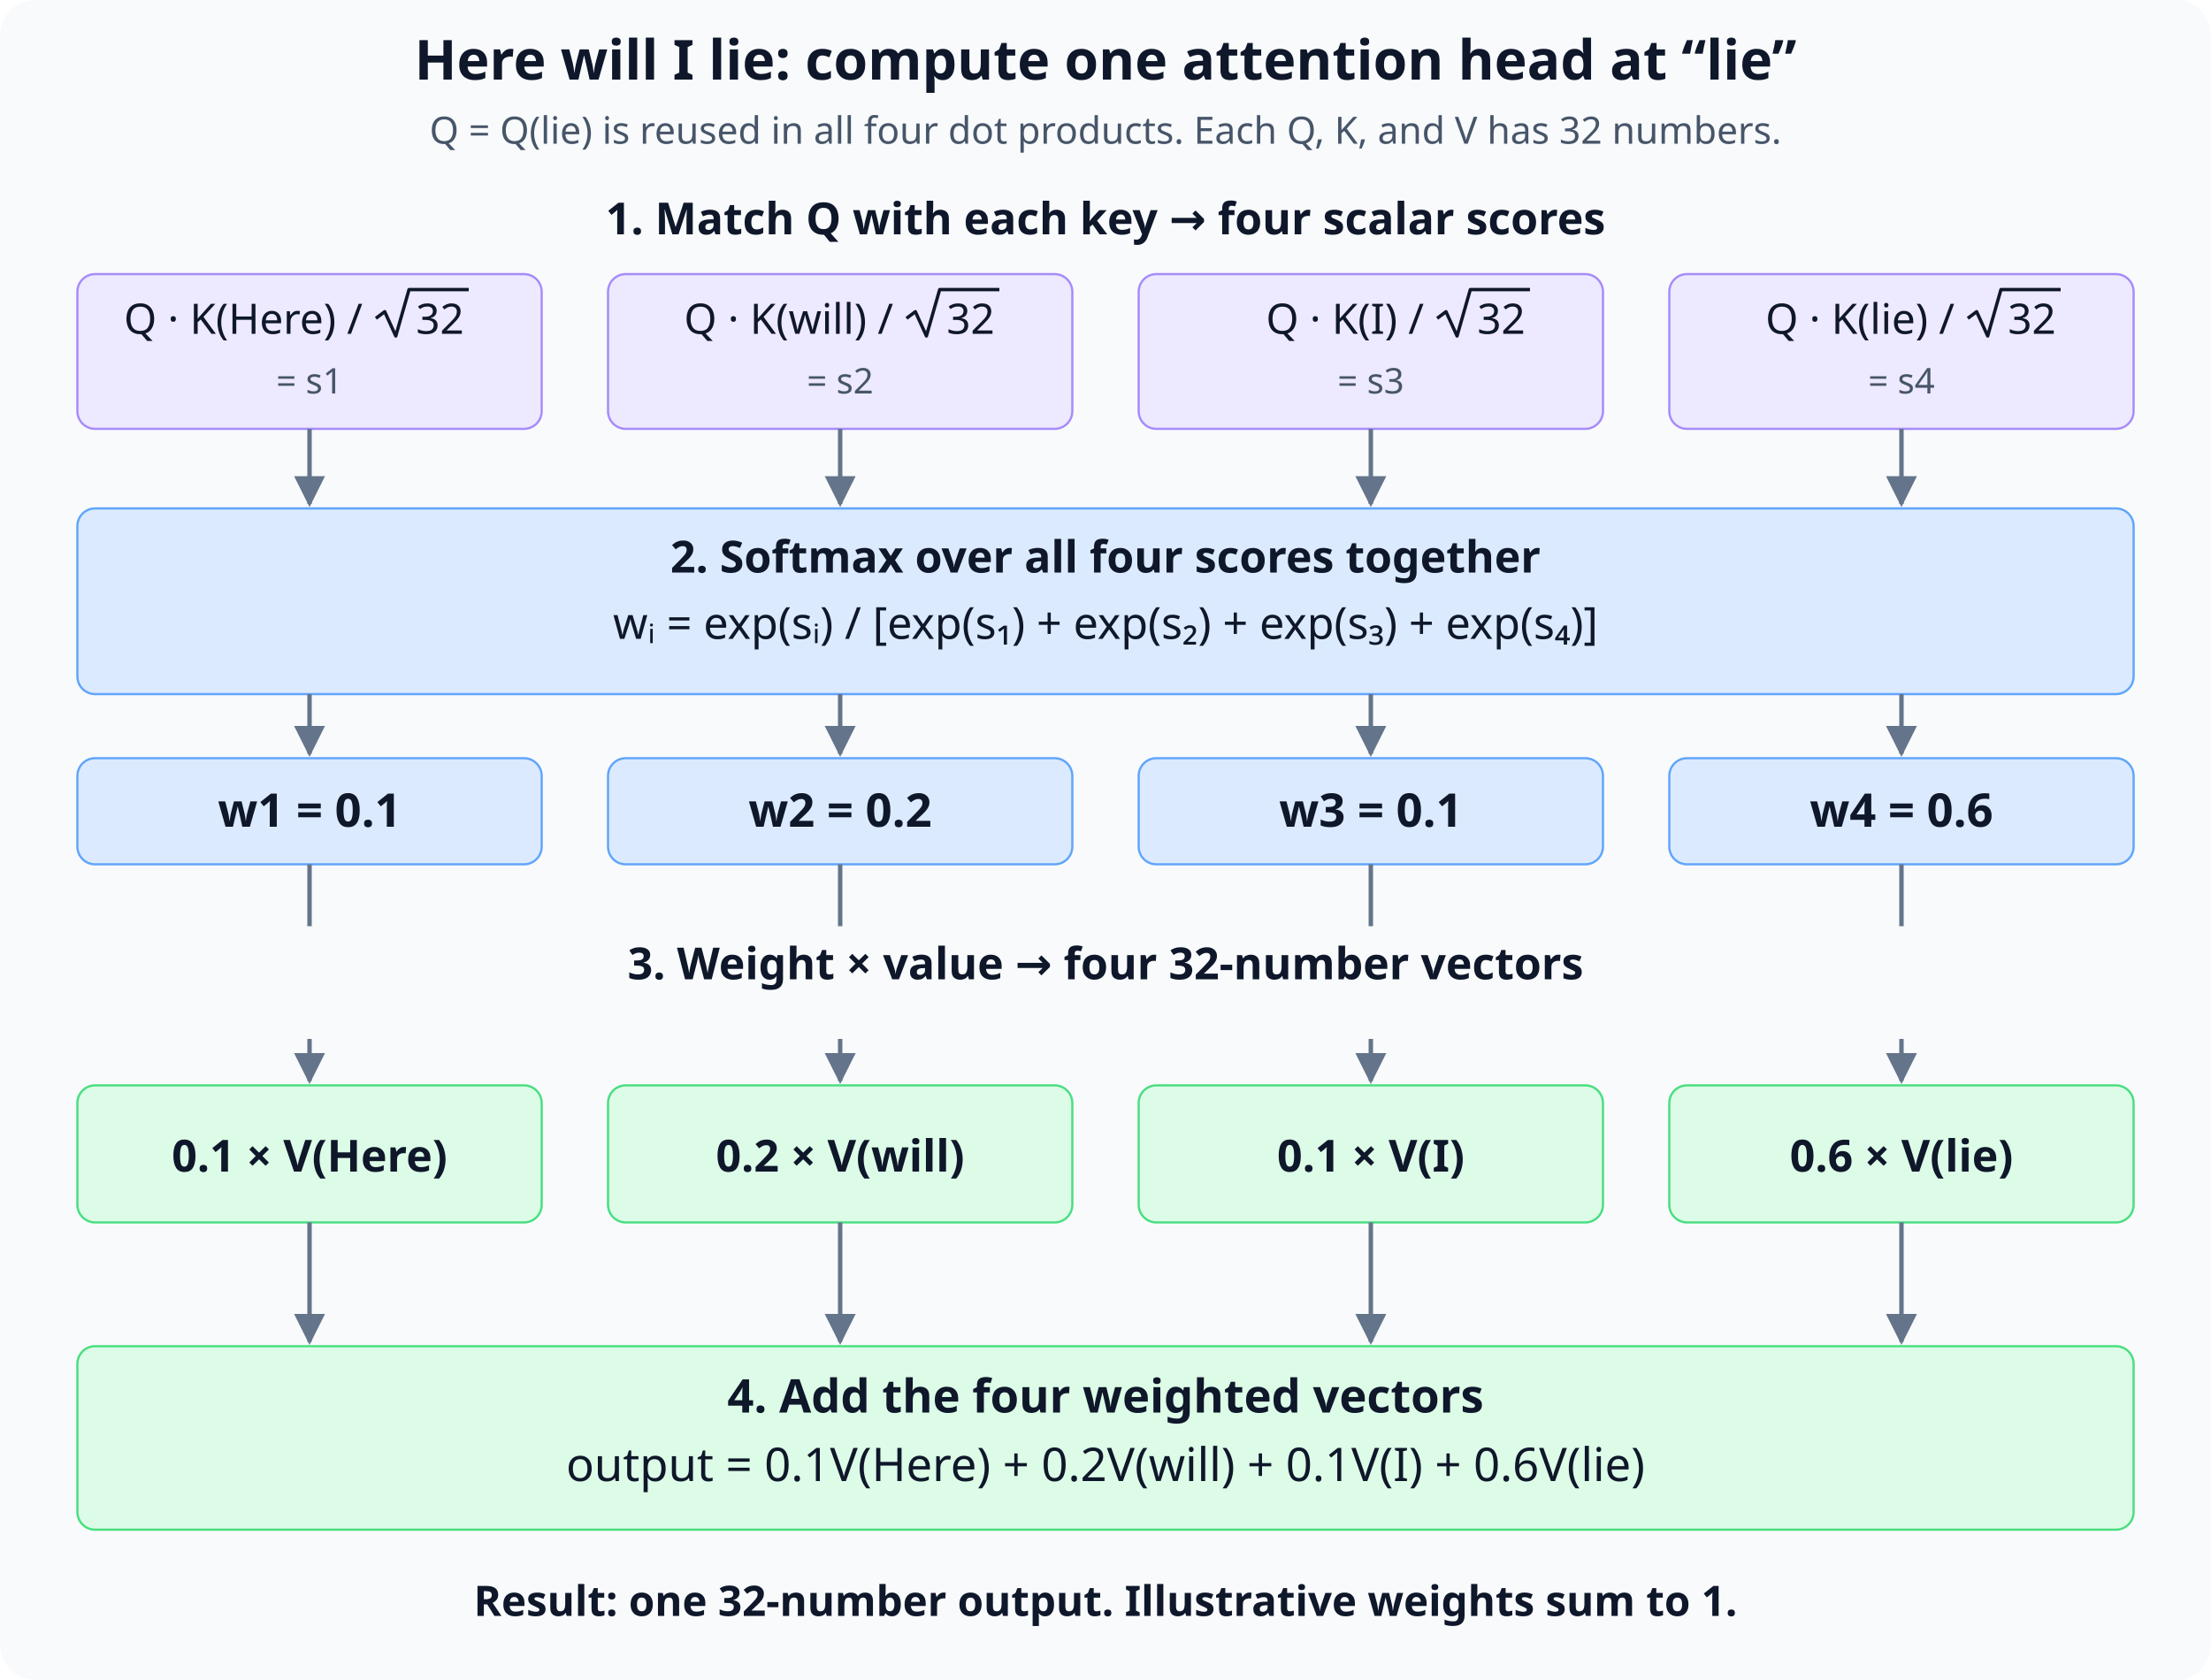
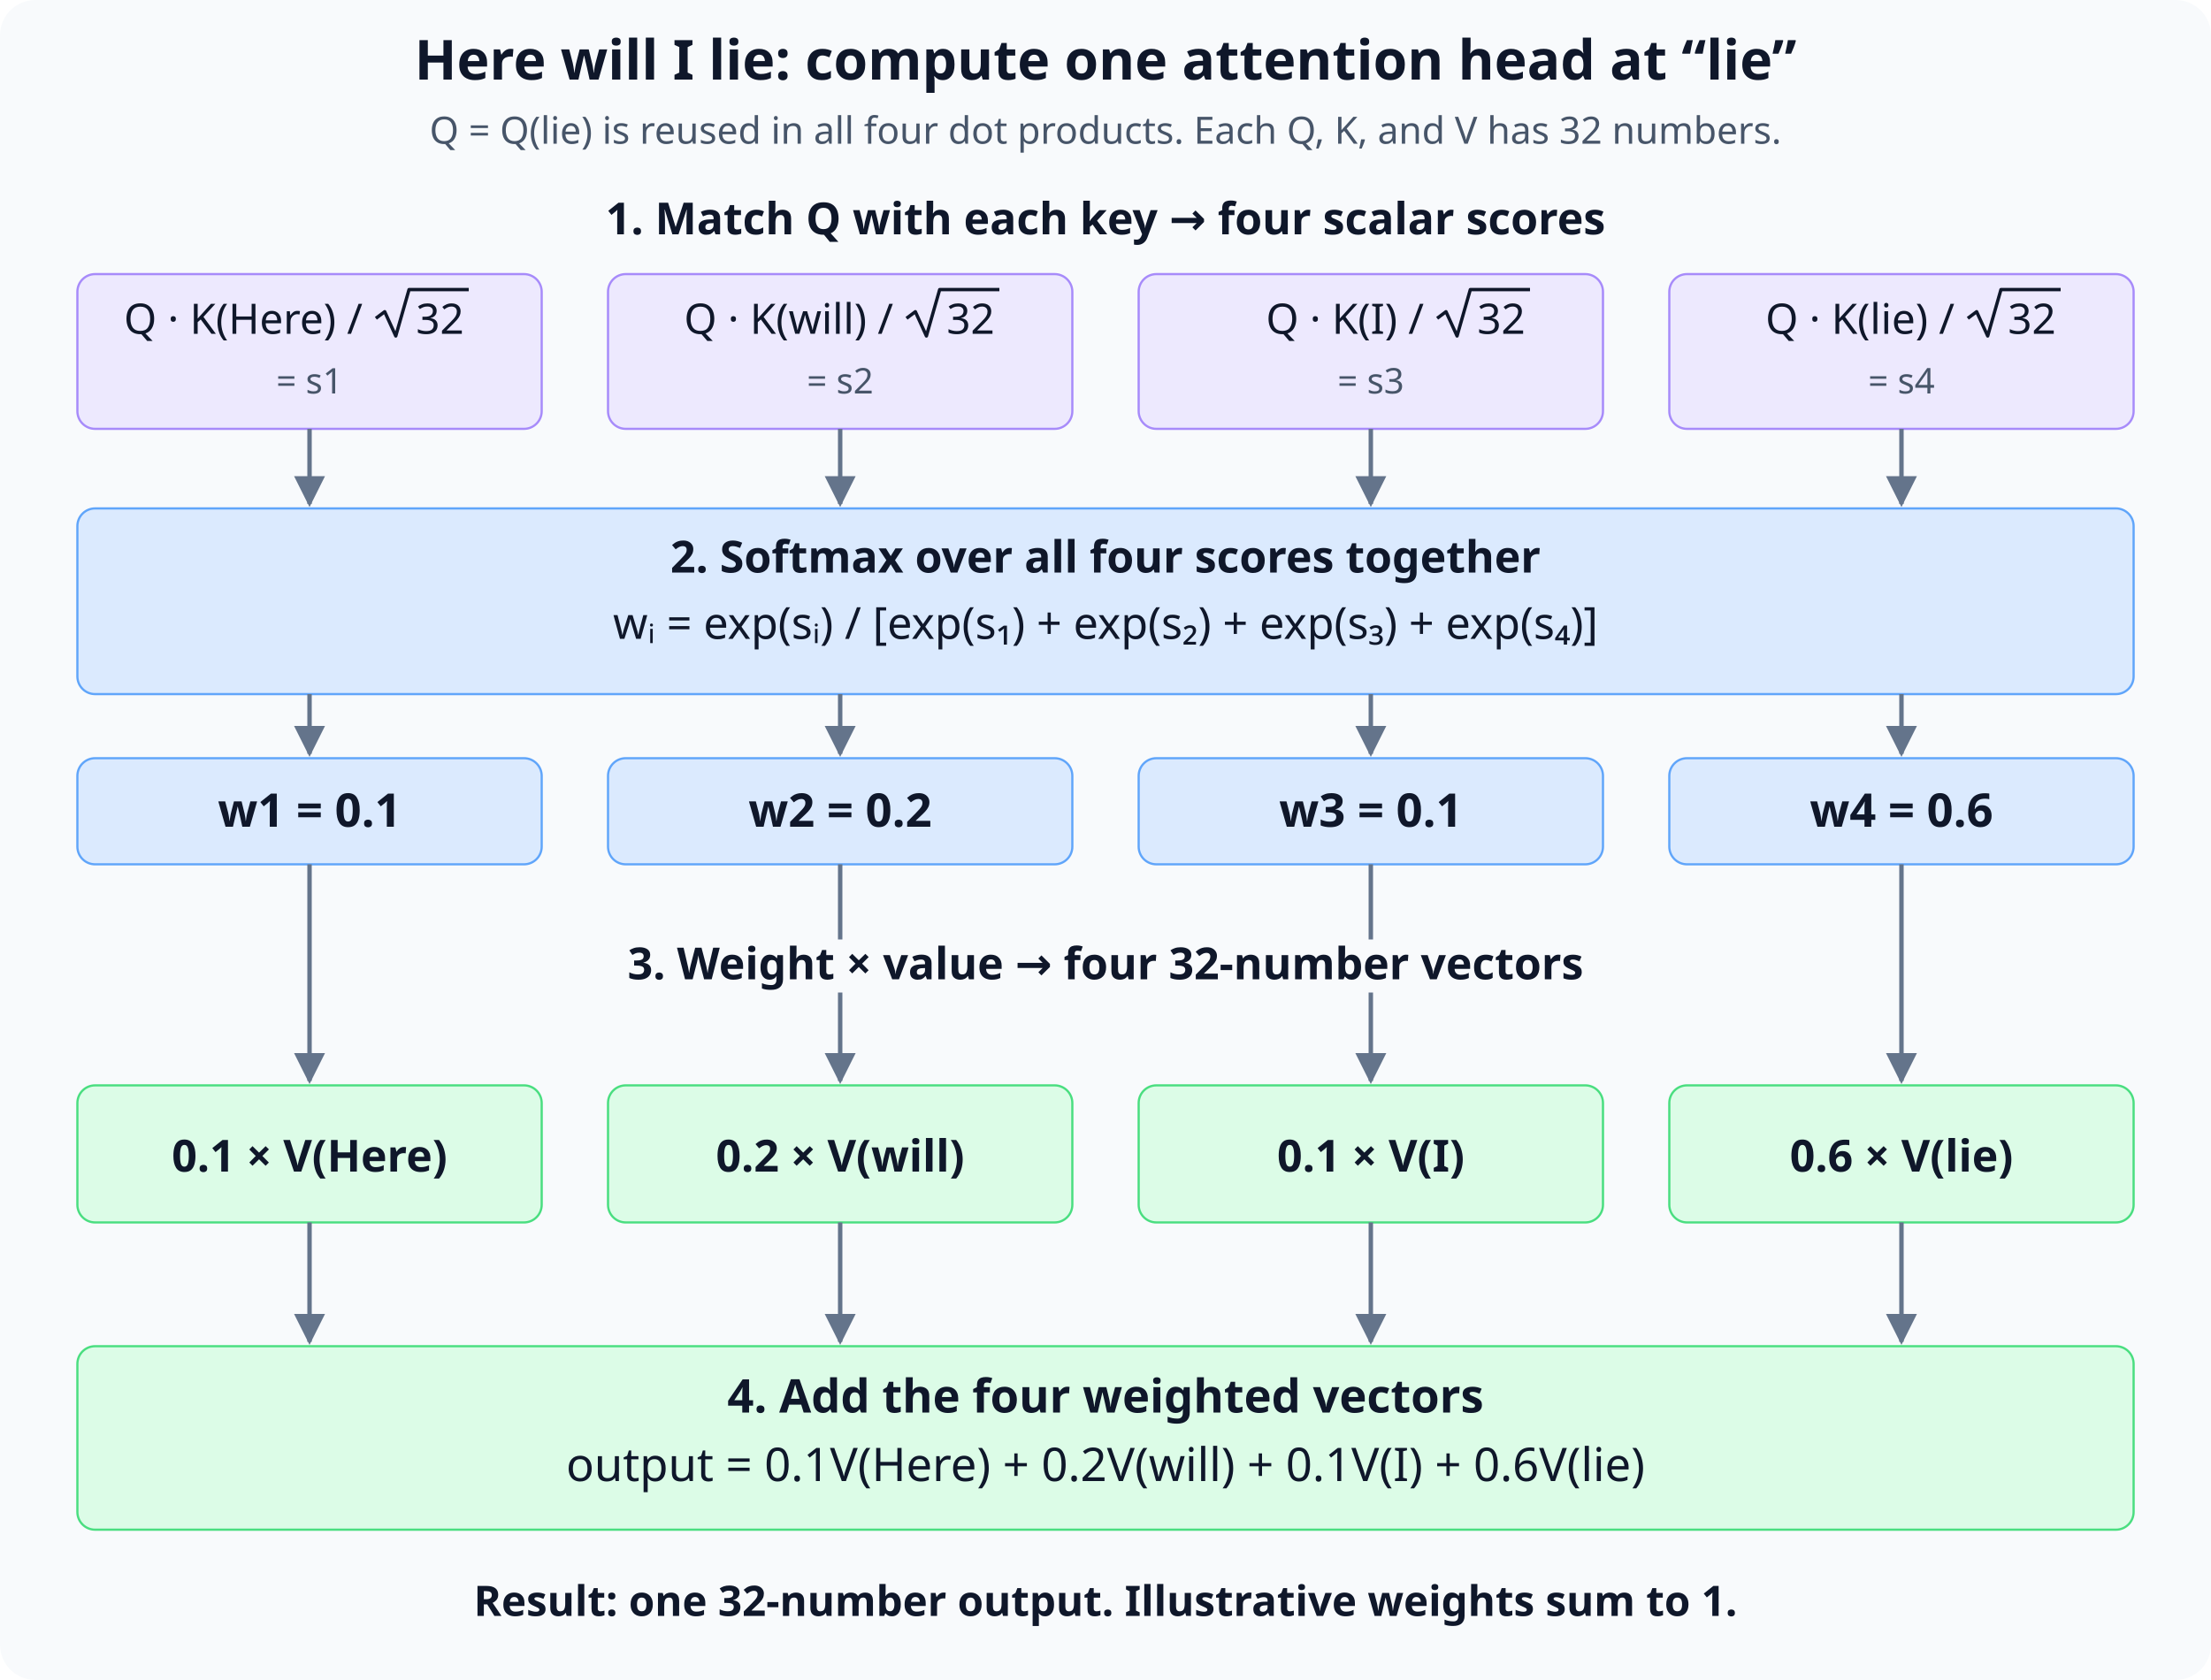
<svg xmlns="http://www.w3.org/2000/svg" width="1000" height="760" viewBox="0 0 1000 760" role="img" aria-labelledby="title desc">
  <defs>
    <marker id="arrow" viewBox="0 0 10 10" refX="9" refY="5" markerWidth="7" markerHeight="7" orient="auto">
      <path d="M0 0 L10 5 L0 10 z" fill="#64748b" />
    </marker>
  </defs>
  <rect width="1000" height="760" rx="16" fill="#f8fafc" />
  <g font-family="system-ui, sans-serif" fill="#0f172a" text-anchor="middle">
    <text x="500" y="36" font-size="25" font-weight="700" fill="#0f172a">Here will I lie: compute one attention head at “lie”</text>
    <text x="500" y="65" font-size="17" font-weight="400" fill="#475569">Q = Q(lie) is reused in all four dot products. Each Q, K, and V has 32 numbers.</text>
    <text x="500" y="106" font-size="20" font-weight="700" fill="#0f172a">1. Match Q with each key → four scalar scores</text>
    <rect x="35" y="124" width="210" height="70" rx="8" fill="#ede9fe" stroke="#a78bfa" />
    <g aria-label="Q dot K(Here) divided by the square root of 32">
      <text x="164" y="151" font-size="19" text-anchor="end">Q · K(Here) /</text>
      <path d="M170 144 l4 -3 l5 11 l6 -21 h27" fill="none" stroke="#0f172a" stroke-width="1.5" stroke-linejoin="round" />
      <text x="199" y="151" font-size="19">32</text>
    </g>
    <text x="140" y="178" font-size="16" font-weight="400" fill="#475569">= s1</text>
    <path d="M140 194 V228" fill="none" stroke="#64748b" stroke-width="2" marker-end="url(#arrow)" />
    <rect x="275" y="124" width="210" height="70" rx="8" fill="#ede9fe" stroke="#a78bfa" />
    <g aria-label="Q dot K(will) divided by the square root of 32">
      <text x="404" y="151" font-size="19" text-anchor="end">Q · K(will) /</text>
      <path d="M410 144 l4 -3 l5 11 l6 -21 h27" fill="none" stroke="#0f172a" stroke-width="1.5" stroke-linejoin="round" />
      <text x="439" y="151" font-size="19">32</text>
    </g>
    <text x="380" y="178" font-size="16" font-weight="400" fill="#475569">= s2</text>
    <path d="M380 194 V228" fill="none" stroke="#64748b" stroke-width="2" marker-end="url(#arrow)" />
    <rect x="515" y="124" width="210" height="70" rx="8" fill="#ede9fe" stroke="#a78bfa" />
    <g aria-label="Q dot K(I) divided by the square root of 32">
      <text x="644" y="151" font-size="19" text-anchor="end">Q · K(I) /</text>
      <path d="M650 144 l4 -3 l5 11 l6 -21 h27" fill="none" stroke="#0f172a" stroke-width="1.5" stroke-linejoin="round" />
      <text x="679" y="151" font-size="19">32</text>
    </g>
    <text x="620" y="178" font-size="16" font-weight="400" fill="#475569">= s3</text>
    <path d="M620 194 V228" fill="none" stroke="#64748b" stroke-width="2" marker-end="url(#arrow)" />
    <rect x="755" y="124" width="210" height="70" rx="8" fill="#ede9fe" stroke="#a78bfa" />
    <g aria-label="Q dot K(lie) divided by the square root of 32">
      <text x="884" y="151" font-size="19" text-anchor="end">Q · K(lie) /</text>
      <path d="M890 144 l4 -3 l5 11 l6 -21 h27" fill="none" stroke="#0f172a" stroke-width="1.5" stroke-linejoin="round" />
      <text x="919" y="151" font-size="19">32</text>
    </g>
    <text x="860" y="178" font-size="16" font-weight="400" fill="#475569">= s4</text>
    <path d="M860 194 V228" fill="none" stroke="#64748b" stroke-width="2" marker-end="url(#arrow)" />
    <rect x="35" y="230" width="930" height="84" rx="8" fill="#dbeafe" stroke="#60a5fa" />
    <text x="500" y="259" font-size="20" font-weight="700" fill="#0f172a">2. Softmax over all four scores together</text>
    <text x="500" y="289" font-size="20" font-weight="400" fill="#0f172a">wᵢ = exp(sᵢ) / [exp(s₁) + exp(s₂) + exp(s₃) + exp(s₄)]</text>
    <path d="M140 314 V341" fill="none" stroke="#64748b" stroke-width="2" marker-end="url(#arrow)" />
    <rect x="35" y="343" width="210" height="48" rx="8" fill="#dbeafe" stroke="#60a5fa" />
    <text x="140" y="374" font-size="21" font-weight="600" fill="#0f172a">w1 = 0.1</text>
    <path d="M380 314 V341" fill="none" stroke="#64748b" stroke-width="2" marker-end="url(#arrow)" />
    <rect x="275" y="343" width="210" height="48" rx="8" fill="#dbeafe" stroke="#60a5fa" />
    <text x="380" y="374" font-size="21" font-weight="600" fill="#0f172a">w2 = 0.2</text>
    <path d="M620 314 V341" fill="none" stroke="#64748b" stroke-width="2" marker-end="url(#arrow)" />
    <rect x="515" y="343" width="210" height="48" rx="8" fill="#dbeafe" stroke="#60a5fa" />
    <text x="620" y="374" font-size="21" font-weight="600" fill="#0f172a">w3 = 0.1</text>
    <path d="M860 314 V341" fill="none" stroke="#64748b" stroke-width="2" marker-end="url(#arrow)" />
    <rect x="755" y="343" width="210" height="48" rx="8" fill="#dbeafe" stroke="#60a5fa" />
    <text x="860" y="374" font-size="21" font-weight="600" fill="#0f172a">w4 = 0.6</text>
    <text x="500" y="443" font-size="20" font-weight="700">3. Weight × value → four 32-number vectors</text>
-     <path d="M140 391 V419 M140 470 V489" fill="none" stroke="#64748b" stroke-width="2" marker-end="url(#arrow)" />
+     <path d="M140 391 V489" fill="none" stroke="#64748b" stroke-width="2" marker-end="url(#arrow)" />
    <rect x="35" y="491" width="210" height="62" rx="8" fill="#dcfce7" stroke="#4ade80" />
    <text x="140" y="530" font-size="20" font-weight="600" fill="#0f172a">0.1 × V(Here)</text>
    <path d="M140 553 V607" fill="none" stroke="#64748b" stroke-width="2" marker-end="url(#arrow)" />
-     <path d="M380 391 V419 M380 470 V489" fill="none" stroke="#64748b" stroke-width="2" marker-end="url(#arrow)" />
+     <path d="M380 391 V425 M380 449 V489" fill="none" stroke="#64748b" stroke-width="2" marker-end="url(#arrow)" />
    <rect x="275" y="491" width="210" height="62" rx="8" fill="#dcfce7" stroke="#4ade80" />
    <text x="380" y="530" font-size="20" font-weight="600" fill="#0f172a">0.2 × V(will)</text>
    <path d="M380 553 V607" fill="none" stroke="#64748b" stroke-width="2" marker-end="url(#arrow)" />
-     <path d="M620 391 V419 M620 470 V489" fill="none" stroke="#64748b" stroke-width="2" marker-end="url(#arrow)" />
+     <path d="M620 391 V425 M620 449 V489" fill="none" stroke="#64748b" stroke-width="2" marker-end="url(#arrow)" />
    <rect x="515" y="491" width="210" height="62" rx="8" fill="#dcfce7" stroke="#4ade80" />
    <text x="620" y="530" font-size="20" font-weight="600" fill="#0f172a">0.1 × V(I)</text>
    <path d="M620 553 V607" fill="none" stroke="#64748b" stroke-width="2" marker-end="url(#arrow)" />
-     <path d="M860 391 V419 M860 470 V489" fill="none" stroke="#64748b" stroke-width="2" marker-end="url(#arrow)" />
+     <path d="M860 391 V489" fill="none" stroke="#64748b" stroke-width="2" marker-end="url(#arrow)" />
    <rect x="755" y="491" width="210" height="62" rx="8" fill="#dcfce7" stroke="#4ade80" />
    <text x="860" y="530" font-size="20" font-weight="600" fill="#0f172a">0.6 × V(lie)</text>
    <path d="M860 553 V607" fill="none" stroke="#64748b" stroke-width="2" marker-end="url(#arrow)" />
    <rect x="35" y="609" width="930" height="83" rx="8" fill="#dcfce7" stroke="#4ade80" />
    <text x="500" y="639" font-size="21" font-weight="700" fill="#0f172a">4. Add the four weighted vectors</text>
    <text x="500" y="670" font-size="21" font-weight="400" fill="#0f172a">output = 0.1V(Here) + 0.2V(will) + 0.1V(I) + 0.6V(lie)</text>
    <text x="500" y="731" font-size="19" font-weight="600" fill="#0f172a">Result: one 32-number output. Illustrative weights sum to 1.</text>
  </g>
</svg>
